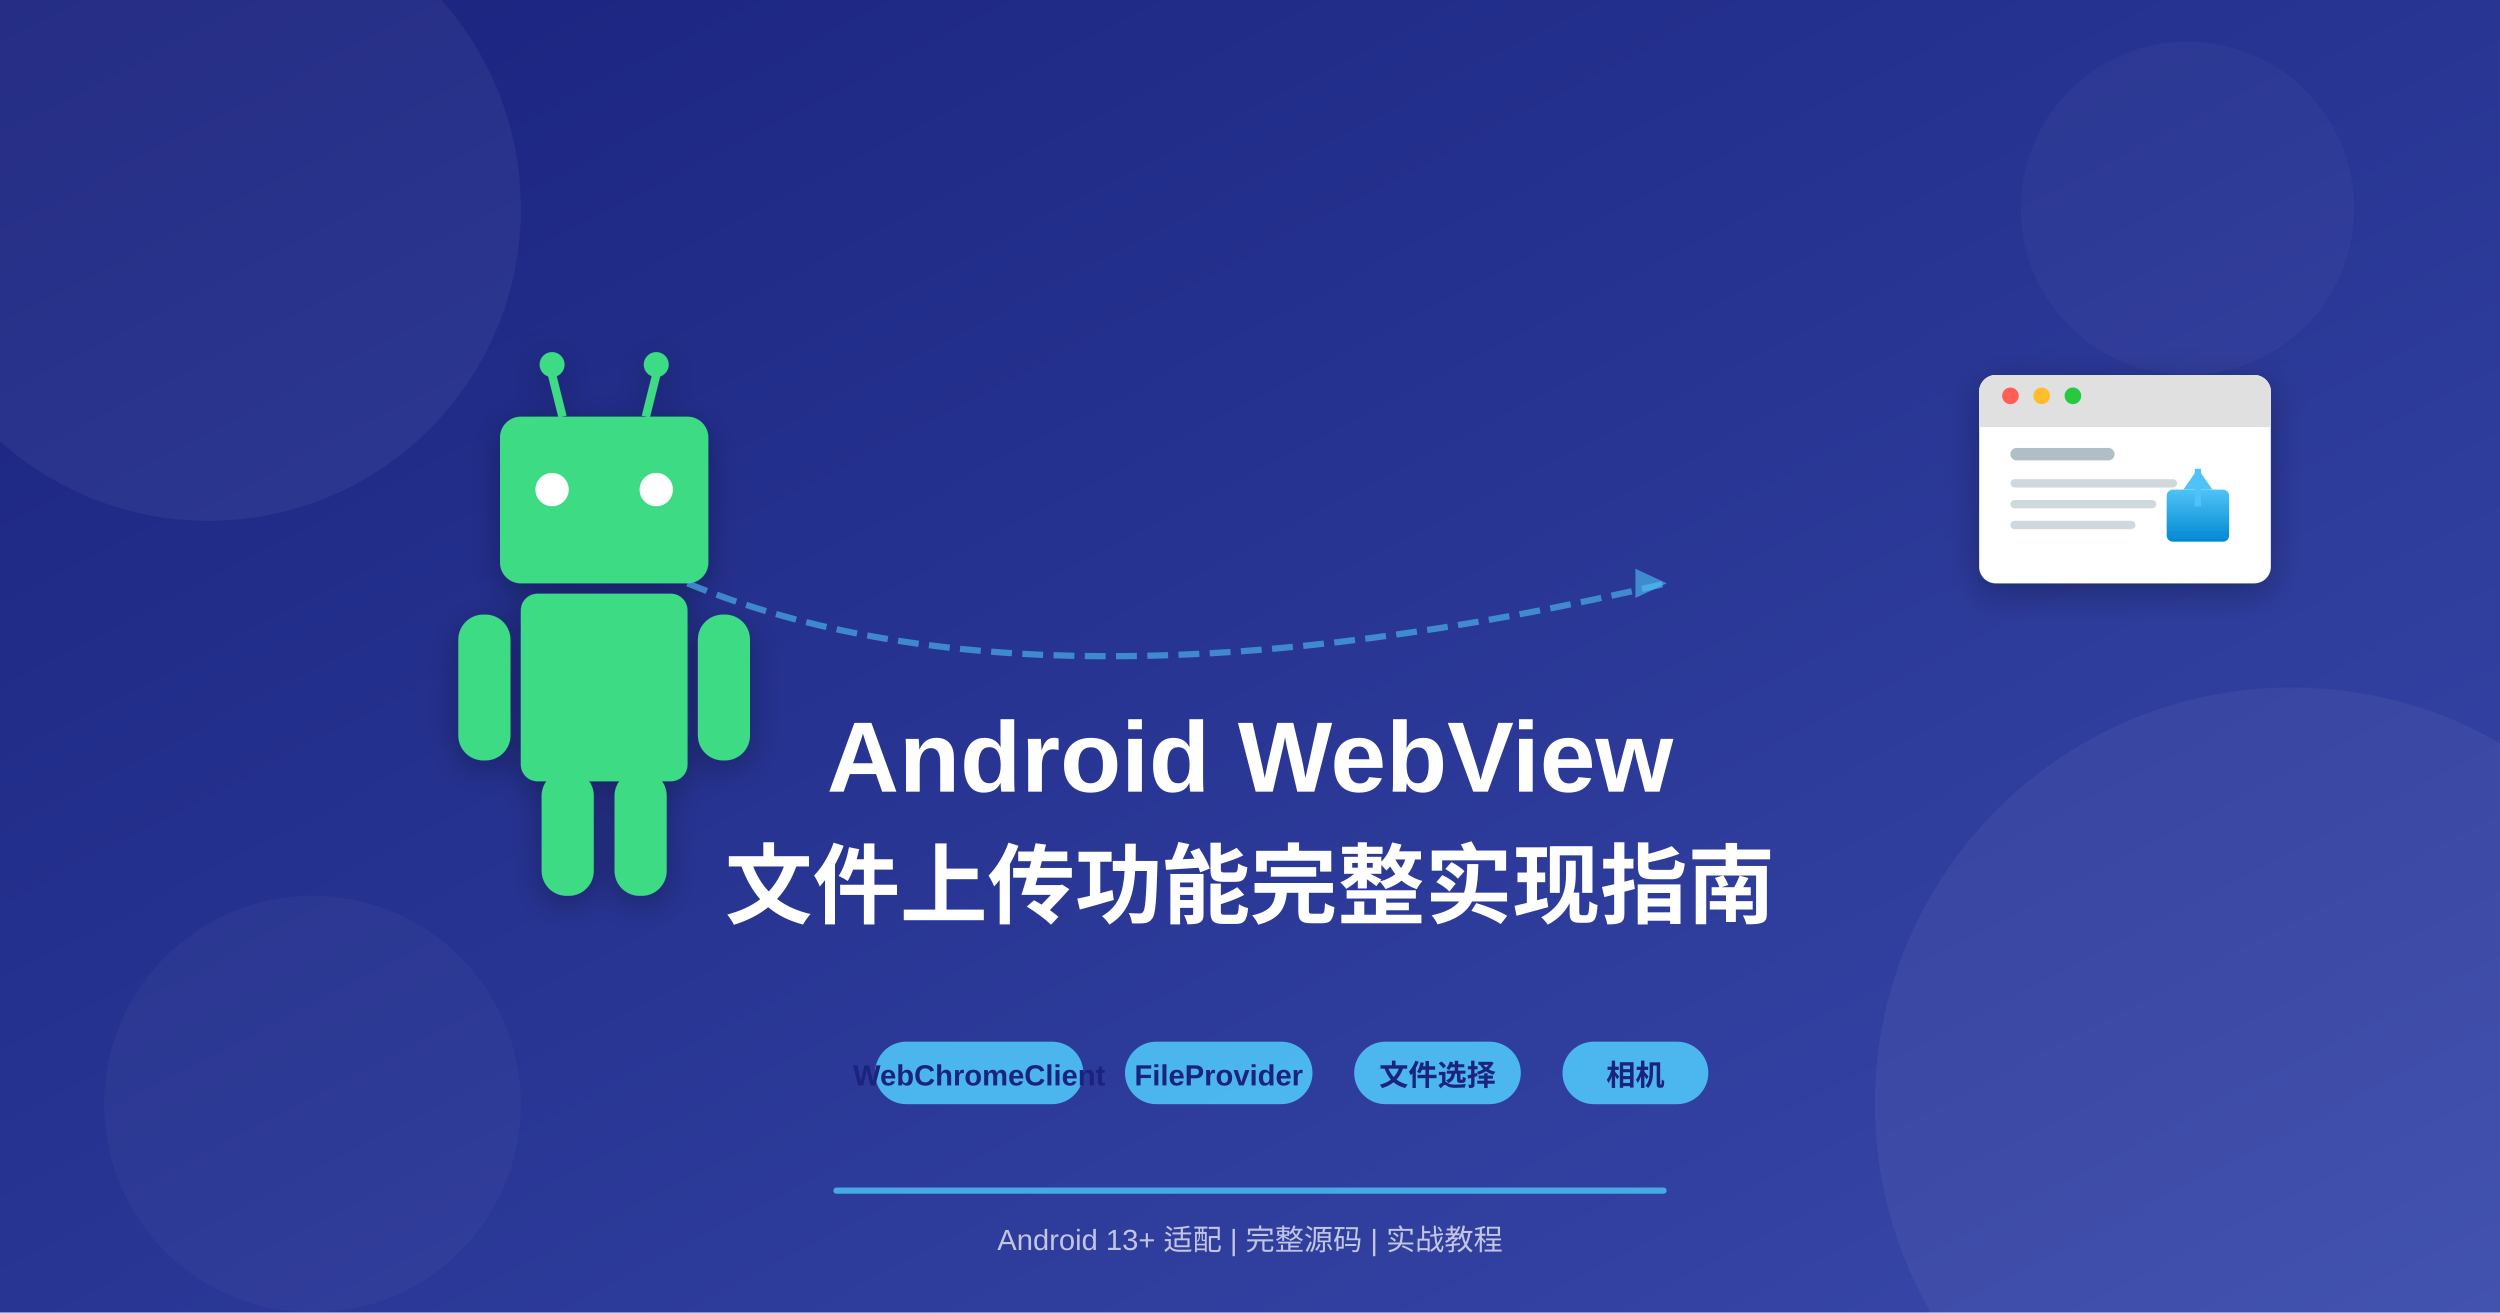
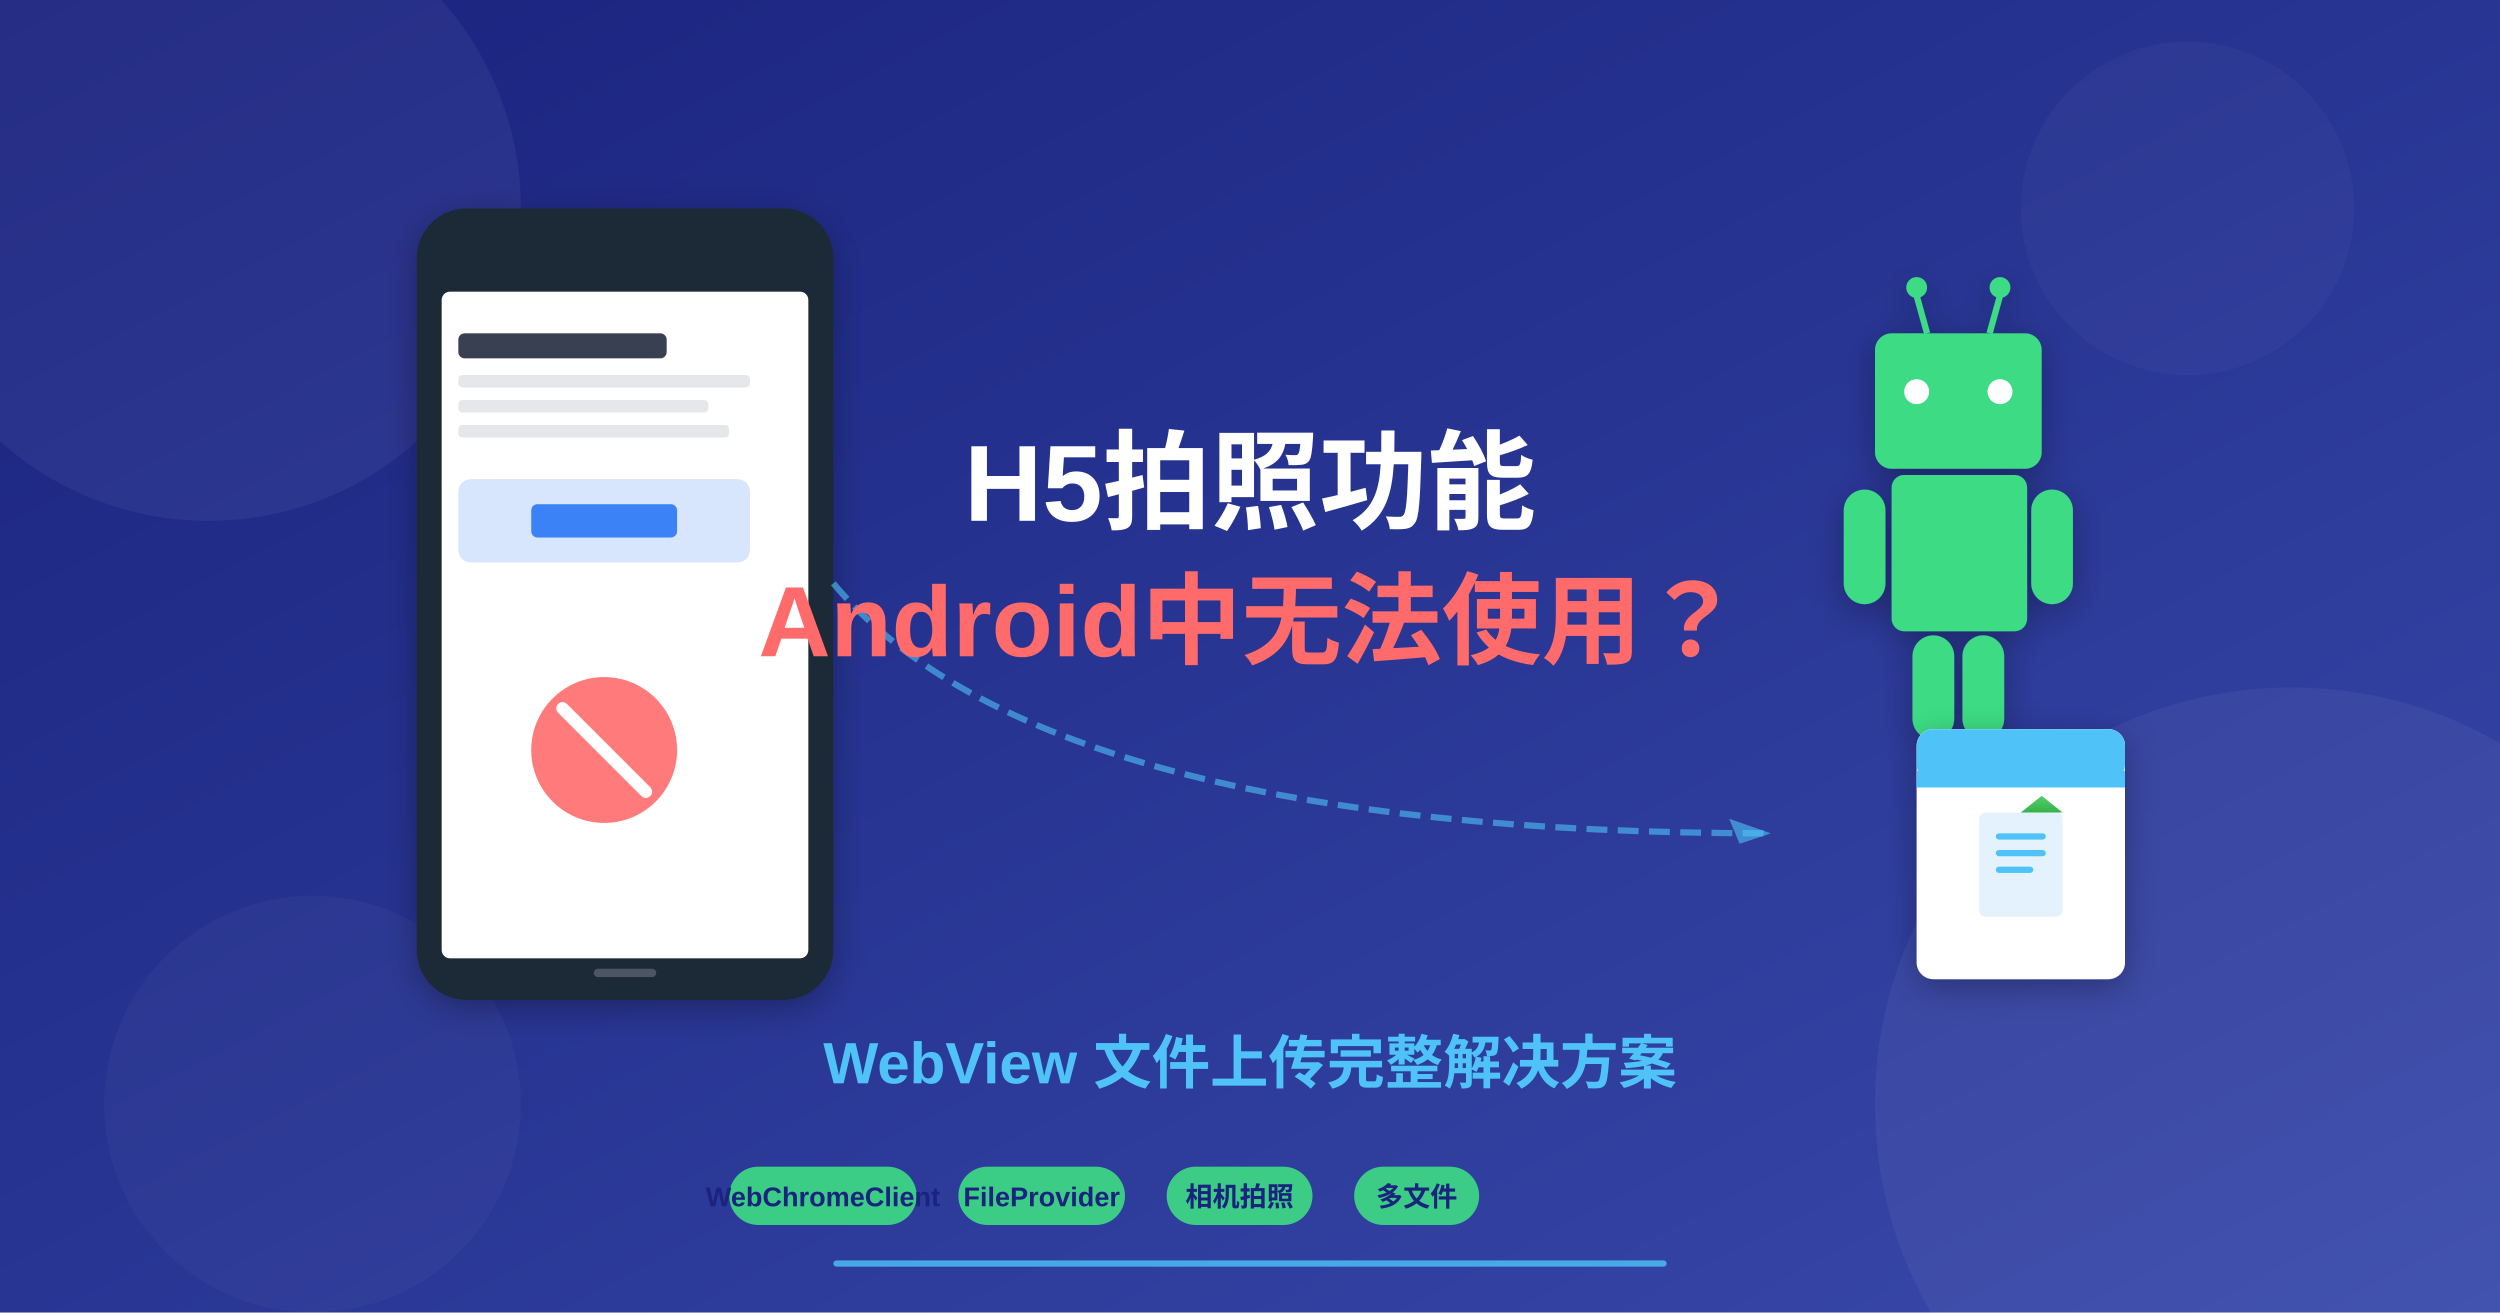
<svg xmlns="http://www.w3.org/2000/svg" viewBox="0 0 1200 630" width="1200" height="630">
  <defs>
    <linearGradient id="bgGradient" x1="0%" y1="0%" x2="100%" y2="100%">
      <stop offset="0%" style="stop-color:#1a237e;stop-opacity:1" />
      <stop offset="50%" style="stop-color:#283593;stop-opacity:1" />
      <stop offset="100%" style="stop-color:#3949ab;stop-opacity:1" />
    </linearGradient>
-     <linearGradient id="iconGradient" x1="0%" y1="0%" x2="0%" y2="100%">
-       <stop offset="0%" style="stop-color:#4fc3f7;stop-opacity:1" />
-       <stop offset="100%" style="stop-color:#0288d1;stop-opacity:1" />
+     <linearGradient id="warningGradient" x1="0%" y1="0%" x2="0%" y2="100%">
+       <stop offset="0%" style="stop-color:#ff6b6b;stop-opacity:1" />
+       <stop offset="100%" style="stop-color:#ee5a5a;stop-opacity:1" />
+     </linearGradient>
+     <linearGradient id="successGradient" x1="0%" y1="0%" x2="0%" y2="100%">
+       <stop offset="0%" style="stop-color:#51cf66;stop-opacity:1" />
+       <stop offset="100%" style="stop-color:#37b24d;stop-opacity:1" />
    </linearGradient>
    <filter id="shadow" x="-20%" y="-20%" width="140%" height="140%">
      <feDropShadow dx="0" dy="4" stdDeviation="8" flood-color="#000000" flood-opacity="0.3" />
    </filter>
  </defs>
  <rect width="1200" height="630" fill="url(#bgGradient)" />
  <circle cx="100" cy="100" r="150" fill="#ffffff" opacity="0.05" />
  <circle cx="1100" cy="530" r="200" fill="#ffffff" opacity="0.05" />
  <circle cx="1050" cy="100" r="80" fill="#ffffff" opacity="0.03" />
  <circle cx="150" cy="530" r="100" fill="#ffffff" opacity="0.03" />
-   <g transform="translate(180, 150)" filter="url(#shadow)">
-     <rect x="60" y="50" width="100" height="80" rx="10" fill="#3ddc84" />
-     <circle cx="85" cy="85" r="8" fill="#ffffff" />
-     <circle cx="135" cy="85" r="8" fill="#ffffff" />
-     <line x1="90" y1="50" x2="85" y2="30" stroke="#3ddc84" stroke-width="4" />
-     <line x1="130" y1="50" x2="135" y2="30" stroke="#3ddc84" stroke-width="4" />
-     <circle cx="85" cy="25" r="6" fill="#3ddc84" />
-     <circle cx="135" cy="25" r="6" fill="#3ddc84" />
-     <rect x="70" y="135" width="80" height="90" rx="8" fill="#3ddc84" />
-     <rect x="40" y="145" width="25" height="70" rx="12" fill="#3ddc84" />
-     <rect x="155" y="145" width="25" height="70" rx="12" fill="#3ddc84" />
-     <rect x="80" y="220" width="25" height="60" rx="12" fill="#3ddc84" />
-     <rect x="115" y="220" width="25" height="60" rx="12" fill="#3ddc84" />
-   </g>
-   <g transform="translate(950, 180)" filter="url(#shadow)">
-     <rect x="0" y="0" width="140" height="100" rx="8" fill="#ffffff" />
-     <rect x="0" y="0" width="140" height="20" rx="8" fill="#e0e0e0" />
-     <rect x="0" y="15" width="140" height="10" fill="#e0e0e0" />
-     <circle cx="15" cy="10" r="4" fill="#ff5f57" />
-     <circle cx="30" cy="10" r="4" fill="#ffbd2e" />
-     <circle cx="45" cy="10" r="4" fill="#28c940" />
-     <rect x="15" y="35" width="50" height="6" rx="3" fill="#b0bec5" />
-     <rect x="15" y="50" width="80" height="4" rx="2" fill="#cfd8dc" />
-     <rect x="15" y="60" width="70" height="4" rx="2" fill="#cfd8dc" />
-     <rect x="15" y="70" width="60" height="4" rx="2" fill="#cfd8dc" />
-     <g transform="translate(90, 45)">
-       <rect x="0" y="10" width="30" height="25" rx="3" fill="url(#iconGradient)" />
-       <polygon points="15,0 8,10 22,10" fill="#4fc3f7" />
-       <line x1="15" y1="0" x2="15" y2="18" stroke="#4fc3f7" stroke-width="3" />
+   <g transform="translate(200, 100)" filter="url(#shadow)">
+     <rect x="0" y="0" width="200" height="380" rx="24" fill="#1f2937" />
+     <rect x="12" y="40" width="176" height="320" rx="4" fill="#ffffff" />
+     <rect x="70" y="8" width="60" height="20" rx="10" fill="#1f2937" />
+     <rect x="85" y="365" width="30" height="4" rx="2" fill="#4b5563" />
+     <g transform="translate(20, 60)">
+       <rect x="0" y="0" width="100" height="12" rx="3" fill="#374151" />
+       <rect x="0" y="20" width="140" height="6" rx="2" fill="#e5e7eb" />
+       <rect x="0" y="32" width="120" height="6" rx="2" fill="#e5e7eb" />
+       <rect x="0" y="44" width="130" height="6" rx="2" fill="#e5e7eb" />
+       <rect x="0" y="70" width="140" height="40" rx="6" fill="#3b82f6" opacity="0.2" />
+       <rect x="35" y="82" width="70" height="16" rx="3" fill="#3b82f6" />
+       <circle cx="70" cy="200" r="35" fill="#ff6b6b" opacity="0.9" />
+       <line x1="50" y1="180" x2="90" y2="220" stroke="#ffffff" stroke-width="6" stroke-linecap="round" />
    </g>
  </g>
-   <path d="M 330 280 Q 500 350 800 280" stroke="#4fc3f7" stroke-width="3" fill="none" opacity="0.6" stroke-dasharray="10,5" />
-   <polygon points="800,280 785,273 785,287" fill="#4fc3f7" opacity="0.6" />
-   <text x="600" y="380" font-family="'Segoe UI', Arial, sans-serif" font-size="48" font-weight="bold" fill="#ffffff" text-anchor="middle">
-     Android WebView
+   <g transform="translate(850, 120)" filter="url(#shadow)">
+     <rect x="50" y="40" width="80" height="65" rx="8" fill="#3ddc84" />
+     <circle cx="70" cy="68" r="6" fill="#ffffff" />
+     <circle cx="110" cy="68" r="6" fill="#ffffff" />
+     <line x1="75" y1="40" x2="70" y2="22" stroke="#3ddc84" stroke-width="3" />
+     <line x1="105" y1="40" x2="110" y2="22" stroke="#3ddc84" stroke-width="3" />
+     <circle cx="70" cy="18" r="5" fill="#3ddc84" />
+     <circle cx="110" cy="18" r="5" fill="#3ddc84" />
+     <rect x="58" y="108" width="65" height="75" rx="6" fill="#3ddc84" />
+     <rect x="35" y="115" width="20" height="55" rx="10" fill="#3ddc84" />
+     <rect x="125" y="115" width="20" height="55" rx="10" fill="#3ddc84" />
+     <rect x="68" y="185" width="20" height="50" rx="10" fill="#3ddc84" />
+     <rect x="92" y="185" width="20" height="50" rx="10" fill="#3ddc84" />
+   </g>
+   <g transform="translate(920, 350)" filter="url(#shadow)">
+     <rect x="0" y="0" width="100" height="120" rx="8" fill="#ffffff" />
+     <rect x="0" y="0" width="100" height="25" rx="8" fill="#4fc3f7" />
+     <rect x="0" y="20" width="100" height="8" fill="#4fc3f7" />
+     <g transform="translate(30, 40)">
+       <rect x="0" y="0" width="40" height="50" rx="3" fill="#e3f2fd" />
+       <rect x="8" y="10" width="24" height="3" rx="1.5" fill="#4fc3f7" />
+       <rect x="8" y="18" width="24" height="3" rx="1.5" fill="#4fc3f7" />
+       <rect x="8" y="26" width="18" height="3" rx="1.5" fill="#4fc3f7" />
+       <polygon points="30,-8 20,0 40,0" fill="url(#successGradient)" />
+     </g>
+   </g>
+   <path d="M 400 280 Q 500 400 850 400" stroke="#4fc3f7" stroke-width="3" fill="none" opacity="0.6" stroke-dasharray="10,5" />
+   <polygon points="850,400 830,393 835,405" fill="#4fc3f7" opacity="0.6" />
+   <text x="600" y="250" font-family="'Segoe UI', Arial, sans-serif" font-size="52" font-weight="bold" fill="#ffffff" text-anchor="middle">
+     H5拍照功能
  </text>
-   <text x="600" y="440" font-family="'Segoe UI', Arial, sans-serif" font-size="42" font-weight="bold" fill="#ffffff" text-anchor="middle">
-     文件上传功能完整实现指南
+   <text x="600" y="315" font-family="'Segoe UI', Arial, sans-serif" font-size="48" font-weight="bold" fill="#ff6b6b" text-anchor="middle">
+     Android中无法使用？
  </text>
-   <g transform="translate(420, 500)">
-     <rect x="0" y="0" width="100" height="30" rx="15" fill="#4fc3f7" opacity="0.9" />
-     <text x="50" y="21" font-family="'Segoe UI', Arial, sans-serif" font-size="14" font-weight="600" fill="#1a237e" text-anchor="middle">WebChromeClient</text>
+   <text x="600" y="520" font-family="'Segoe UI', Arial, sans-serif" font-size="28" font-weight="600" fill="#4fc3f7" text-anchor="middle">
+     WebView 文件上传完整解决方案
+   </text>
+   <g transform="translate(350, 560)">
+     <rect x="0" y="0" width="90" height="28" rx="14" fill="#3ddc84" opacity="0.9" />
+     <text x="45" y="19" font-family="'Segoe UI', Arial, sans-serif" font-size="13" font-weight="600" fill="#1a237e" text-anchor="middle">WebChromeClient</text>
  </g>
-   <g transform="translate(540, 500)">
-     <rect x="0" y="0" width="90" height="30" rx="15" fill="#4fc3f7" opacity="0.9" />
-     <text x="45" y="21" font-family="'Segoe UI', Arial, sans-serif" font-size="14" font-weight="600" fill="#1a237e" text-anchor="middle">FileProvider</text>
+   <g transform="translate(460, 560)">
+     <rect x="0" y="0" width="80" height="28" rx="14" fill="#3ddc84" opacity="0.9" />
+     <text x="40" y="19" font-family="'Segoe UI', Arial, sans-serif" font-size="13" font-weight="600" fill="#1a237e" text-anchor="middle">FileProvider</text>
  </g>
-   <g transform="translate(650, 500)">
-     <rect x="0" y="0" width="80" height="30" rx="15" fill="#4fc3f7" opacity="0.9" />
-     <text x="40" y="21" font-family="'Segoe UI', Arial, sans-serif" font-size="14" font-weight="600" fill="#1a237e" text-anchor="middle">文件选择</text>
+   <g transform="translate(560, 560)">
+     <rect x="0" y="0" width="70" height="28" rx="14" fill="#3ddc84" opacity="0.9" />
+     <text x="35" y="19" font-family="'Segoe UI', Arial, sans-serif" font-size="13" font-weight="600" fill="#1a237e" text-anchor="middle">相机拍照</text>
  </g>
-   <g transform="translate(750, 500)">
-     <rect x="0" y="0" width="70" height="30" rx="15" fill="#4fc3f7" opacity="0.9" />
-     <text x="35" y="21" font-family="'Segoe UI', Arial, sans-serif" font-size="14" font-weight="600" fill="#1a237e" text-anchor="middle">相机</text>
+   <g transform="translate(650, 560)">
+     <rect x="0" y="0" width="60" height="28" rx="14" fill="#3ddc84" opacity="0.9" />
+     <text x="30" y="19" font-family="'Segoe UI', Arial, sans-serif" font-size="13" font-weight="600" fill="#1a237e" text-anchor="middle">多文件</text>
  </g>
-   <rect x="400" y="570" width="400" height="3" rx="1.5" fill="#4fc3f7" opacity="0.8" />
-   <text x="600" y="600" font-family="'Segoe UI', Arial, sans-serif" font-size="14" fill="#ffffff" opacity="0.7" text-anchor="middle">
-     Android 13+ 适配 | 完整源码 | 实战教程
-   </text>
+   <rect x="400" y="605" width="400" height="3" rx="1.5" fill="#4fc3f7" opacity="0.8" />
</svg>
